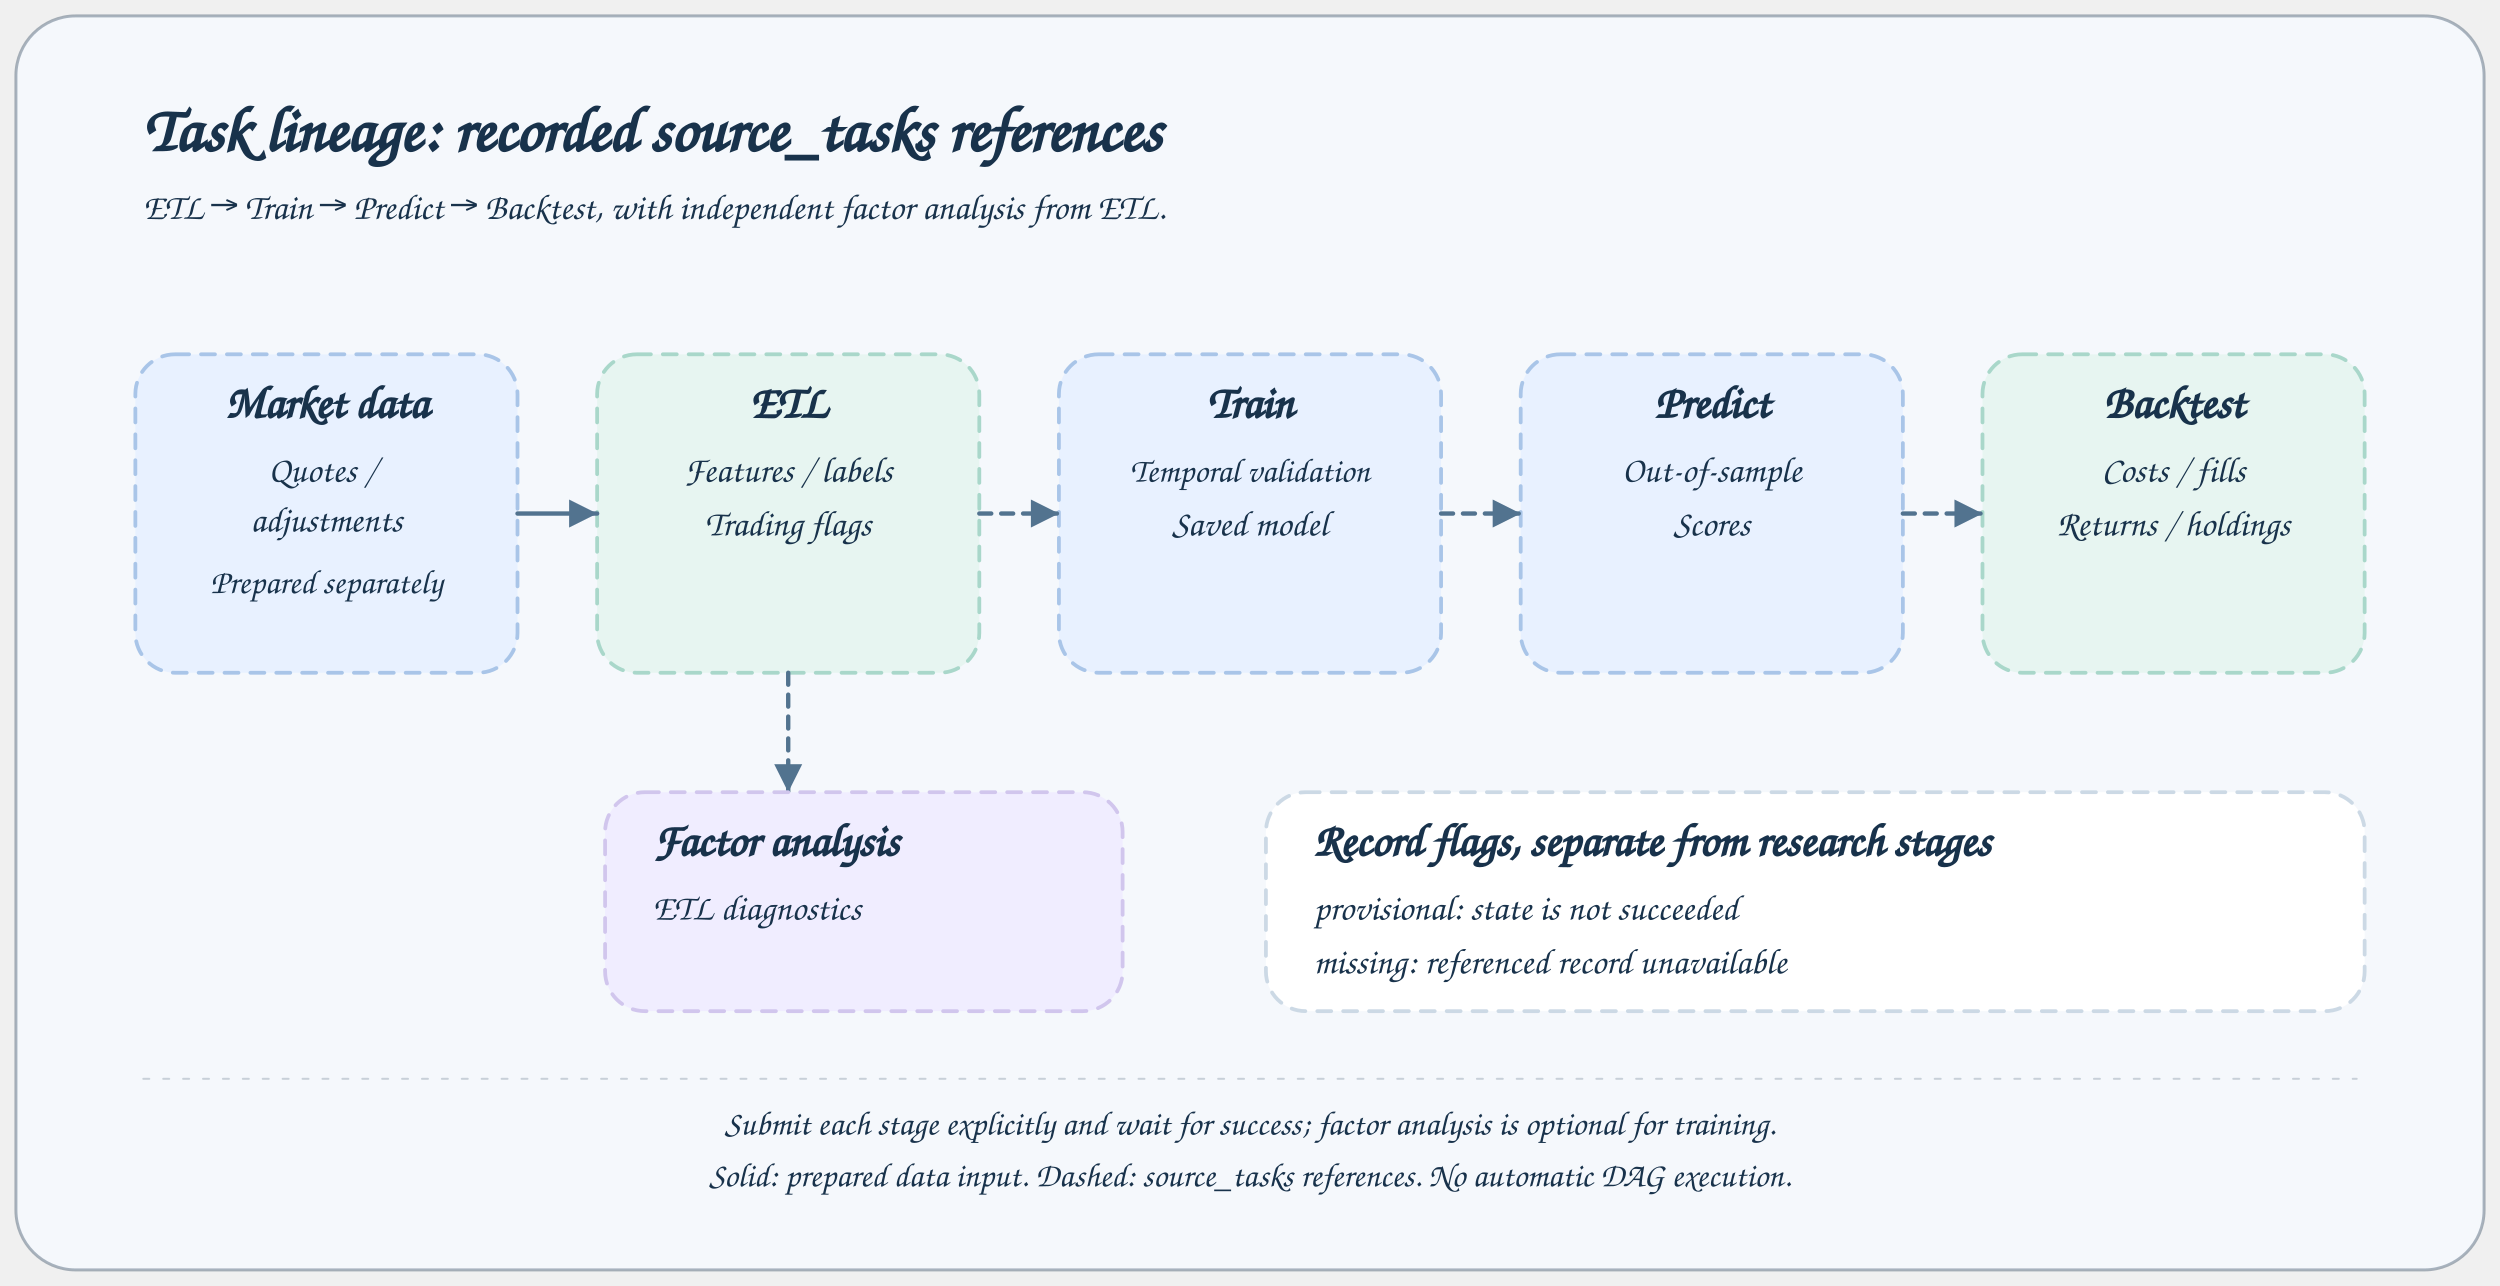
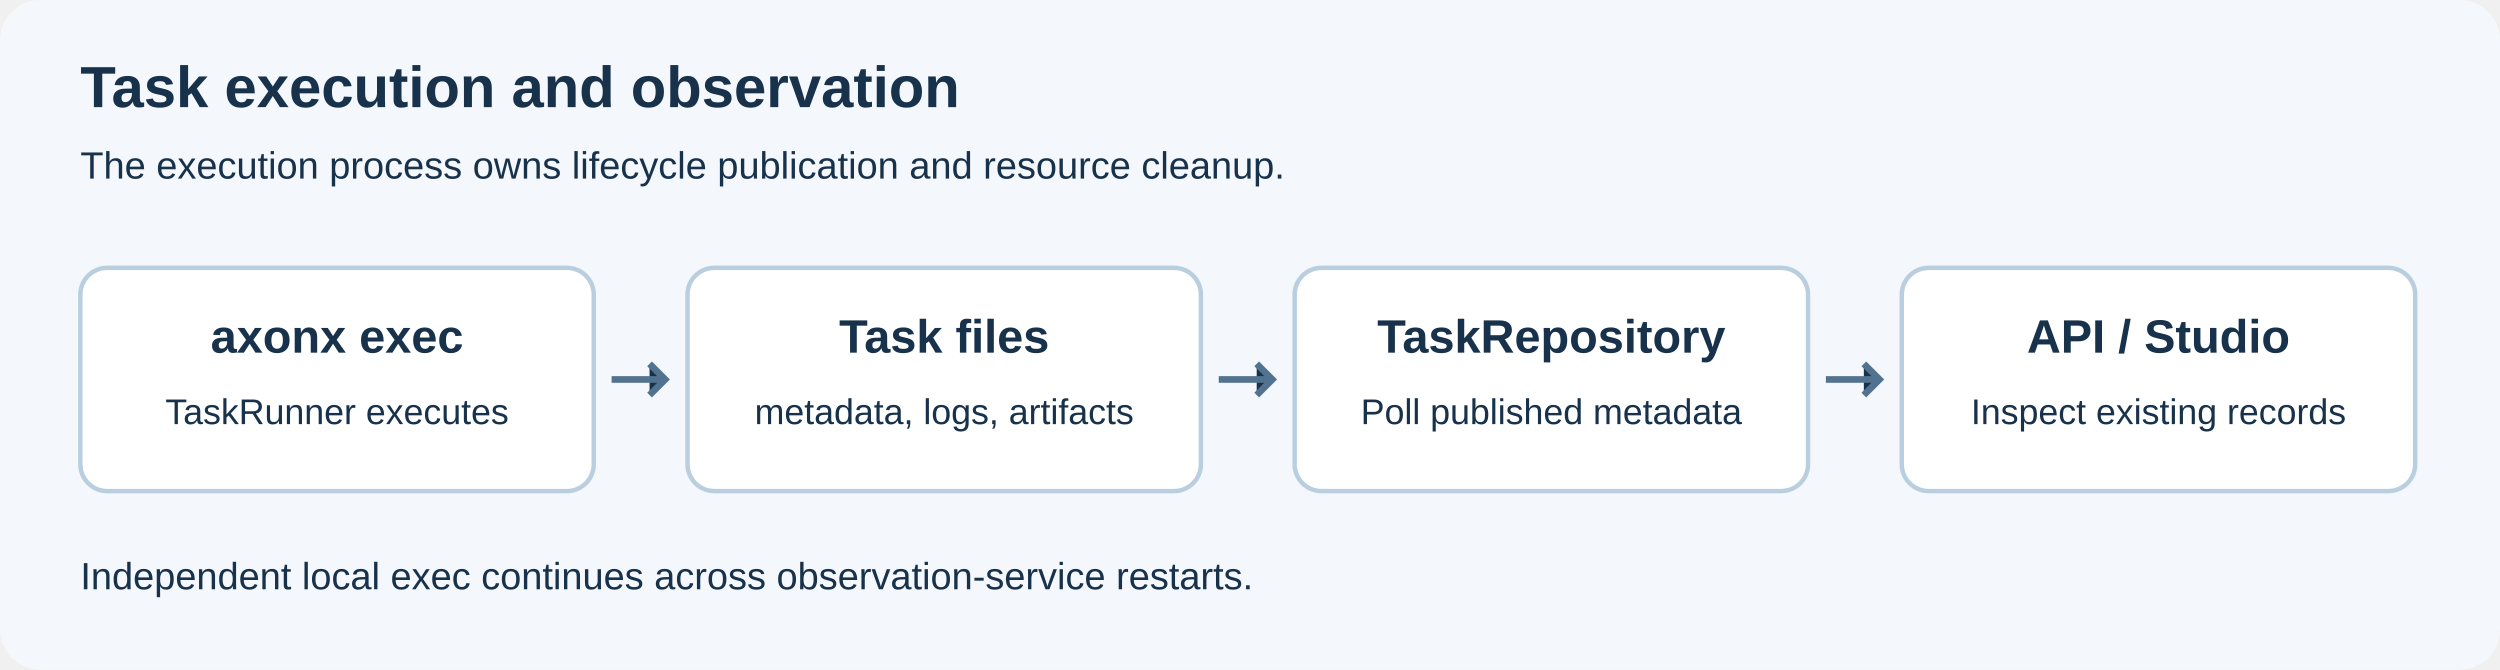
- <svg xmlns="http://www.w3.org/2000/svg" width="1256" height="646" viewBox="0 0 1256 646" role="img" aria-labelledby="title desc">
-   <defs>
-     <marker id="arrow" viewBox="0 0 10 10" refX="9" refY="5" markerWidth="8" markerHeight="8" orient="auto-start-reverse">
-       <path d="M 1 1 L 9 5 L 1 9 Z" fill="#52738f" />
-     </marker>
-   </defs>
-   <rect x="8" y="8" width="1240.0" height="630.0" rx="30" fill="#f5f8fc" stroke="#18324b" stroke-width="1.5" stroke-linejoin="round" stroke-opacity="0.35" />
-   <g transform="translate(28 28)" font-family="'Comic Sans MS', 'Chalkboard SE', 'Comic Neue', cursive" data-diagram-content="true">
-     <g font-family="'Comic Sans MS', 'Chalkboard SE', 'Comic Neue', cursive" fill="#18324b">
-       <text x="44" y="48" font-size="32" font-weight="700" text-anchor="start">Task lineage: recorded source_tasks references</text>
-       <text x="44" y="82" font-size="18" font-weight="400" text-anchor="start" fill="#18324b">ETL → Train → Predict → Backtest, with independent factor analysis from ETL.</text>
-       <rect x="40" y="150" width="192" height="160" rx="20" fill="#e8f1ff" stroke="#a9c5e8" stroke-width="1.9" stroke-dasharray="7 6" stroke-linecap="round" />
-       <text x="136" y="182" font-size="23" font-weight="700" text-anchor="middle">Market data</text>
-       <text x="136" y="214" font-size="18" font-weight="400" text-anchor="middle">
-         <tspan x="136" dy="0">Quotes /</tspan>
-         <tspan x="136" dy="25">adjustments</tspan>
-       </text>
-       <text x="136" y="270" font-size="17" font-weight="400" text-anchor="middle">Prepared separately</text>
-       <rect x="272" y="150" width="192" height="160" rx="20" fill="#e7f5f1" stroke="#a9d7ca" stroke-width="1.9" stroke-dasharray="7 6" stroke-linecap="round" />
-       <text x="368" y="182" font-size="23" font-weight="700" text-anchor="middle">ETL</text>
-       <text x="368" y="214" font-size="18" font-weight="400" text-anchor="middle">Features / labels</text>
-       <text x="368" y="241" font-size="18" font-weight="400" text-anchor="middle">Trading flags</text>
-       <rect x="504" y="150" width="192" height="160" rx="20" fill="#e8f1ff" stroke="#a9c5e8" stroke-width="1.9" stroke-dasharray="7 6" stroke-linecap="round" />
-       <text x="600" y="182" font-size="23" font-weight="700" text-anchor="middle">Train</text>
-       <text x="600" y="214" font-size="17" font-weight="400" text-anchor="middle">Temporal validation</text>
-       <text x="600" y="241" font-size="18" font-weight="400" text-anchor="middle">Saved model</text>
-       <rect x="736" y="150" width="192" height="160" rx="20" fill="#e8f1ff" stroke="#a9c5e8" stroke-width="1.9" stroke-dasharray="7 6" stroke-linecap="round" />
-       <text x="832" y="182" font-size="23" font-weight="700" text-anchor="middle">Predict</text>
-       <text x="832" y="214" font-size="18" font-weight="400" text-anchor="middle">Out-of-sample</text>
-       <text x="832" y="241" font-size="18" font-weight="400" text-anchor="middle">Scores</text>
-       <rect x="968" y="150" width="192" height="160" rx="20" fill="#e7f5f1" stroke="#a9d7ca" stroke-width="1.9" stroke-dasharray="7 6" stroke-linecap="round" />
-       <text x="1064" y="182" font-size="23" font-weight="700" text-anchor="middle">Backtest</text>
-       <text x="1064" y="214" font-size="18" font-weight="400" text-anchor="middle">Costs / fills</text>
-       <text x="1064" y="241" font-size="18" font-weight="400" text-anchor="middle">Returns / holdings</text>
-       <path d="M 232 230 H 272" fill="none" stroke="#52738f" stroke-width="2.2" marker-end="url(#arrow)" stroke-linecap="round" stroke-linejoin="round" />
-       <path d="M 464 230 H 504" fill="none" stroke="#52738f" stroke-width="2.2" marker-end="url(#arrow)" stroke-dasharray="6 5" stroke-linecap="round" stroke-linejoin="round" />
-       <path d="M 696 230 H 736" fill="none" stroke="#52738f" stroke-width="2.2" marker-end="url(#arrow)" stroke-dasharray="6 5" stroke-linecap="round" stroke-linejoin="round" />
-       <path d="M 928 230 H 968" fill="none" stroke="#52738f" stroke-width="2.2" marker-end="url(#arrow)" stroke-dasharray="6 5" stroke-linecap="round" stroke-linejoin="round" />
-       <path d="M 368 310 V 370" fill="none" stroke="#52738f" stroke-width="2.2" marker-end="url(#arrow)" stroke-dasharray="6 5" stroke-linecap="round" stroke-linejoin="round" />
-       <rect x="276" y="370" width="260" height="110" rx="20" fill="#f0edff" stroke="#d1c6ed" stroke-width="1.9" stroke-dasharray="7 6" stroke-linecap="round" />
-       <text x="300.0" y="402.0" font-size="23" font-weight="700" text-anchor="start">Factor analysis</text>
-       <text x="300.0" y="434.0" font-size="18" font-weight="400" text-anchor="start">ETL diagnostics</text>
-       <rect x="608" y="370" width="552" height="110" rx="20" fill="#ffffff" stroke="#ccd9e5" stroke-width="1.9" stroke-dasharray="7 6" stroke-linecap="round" />
-       <text x="632.0" y="402.0" font-size="23" font-weight="700" text-anchor="start">Record flags, separate from research stages</text>
-       <text x="632.0" y="434.0" font-size="18" font-weight="400" text-anchor="start">provisional: state is not succeeded</text>
-       <text x="632.0" y="461.0" font-size="18" font-weight="400" text-anchor="start">missing: referenced record unavailable</text>
-       <text x="600.0" y="542" font-size="17" font-weight="400" text-anchor="middle">Submit each stage explicitly and wait for success; factor analysis is optional for training.</text>
-       <text x="600.0" y="568" font-size="17" font-weight="400" text-anchor="middle">Solid: prepared data input. Dashed: source_tasks references. No automatic DAG execution.</text>
+ <svg xmlns="http://www.w3.org/2000/svg" width="1120" height="300" viewBox="0 0 1120 300" role="img" aria-labelledby="title desc">
+   <rect width="1120" height="300" rx="18" fill="#f4f7fb" />
+   <g font-family="Arial,sans-serif" fill="#18324b">
+     <text x="36" y="48" font-size="26" font-weight="700">Task execution and observation</text>
+     <text x="36" y="80" font-size="17">The execution process owns lifecycle publication and resource cleanup.</text>
+     <g fill="#fff" stroke="#b9cede" stroke-width="2">
+       <rect x="36" y="120" width="230" height="100" rx="12" />
+       <rect x="308" y="120" width="230" height="100" rx="12" />
+       <rect x="580" y="120" width="230" height="100" rx="12" />
+       <rect x="852" y="120" width="230" height="100" rx="12" />
    </g>
-     <path d="M 44 514 H 1156" fill="none" stroke="#18324b" stroke-opacity="0.2" stroke-width="1" stroke-dasharray="3 7" stroke-linecap="round" />
+     <g font-size="21" font-weight="700" text-anchor="middle">
+       <text x="151" y="158">axonx exec</text>
+       <text x="423" y="158">Task files</text>
+       <text x="695" y="158">TaskRepository</text>
+       <text x="967" y="158">API / Studio</text>
+     </g>
+     <g font-size="16" text-anchor="middle">
+       <text x="151" y="190">TaskRunner executes</text>
+       <text x="423" y="190">metadata, logs, artifacts</text>
+       <text x="695" y="190">Poll published metadata</text>
+       <text x="967" y="190">Inspect existing records</text>
+     </g>
+     <g stroke="#52738f" stroke-width="3">
+       <path d="M274 170h24m-7-7 7 7-7 7" />
+       <path d="M546 170h24m-7-7 7 7-7 7" />
+       <path d="M818 170h24m-7-7 7 7-7 7" />
+     </g>
+     <text x="36" y="264" font-size="17">Independent local exec continues across observation-service restarts.</text>
  </g>
</svg>
